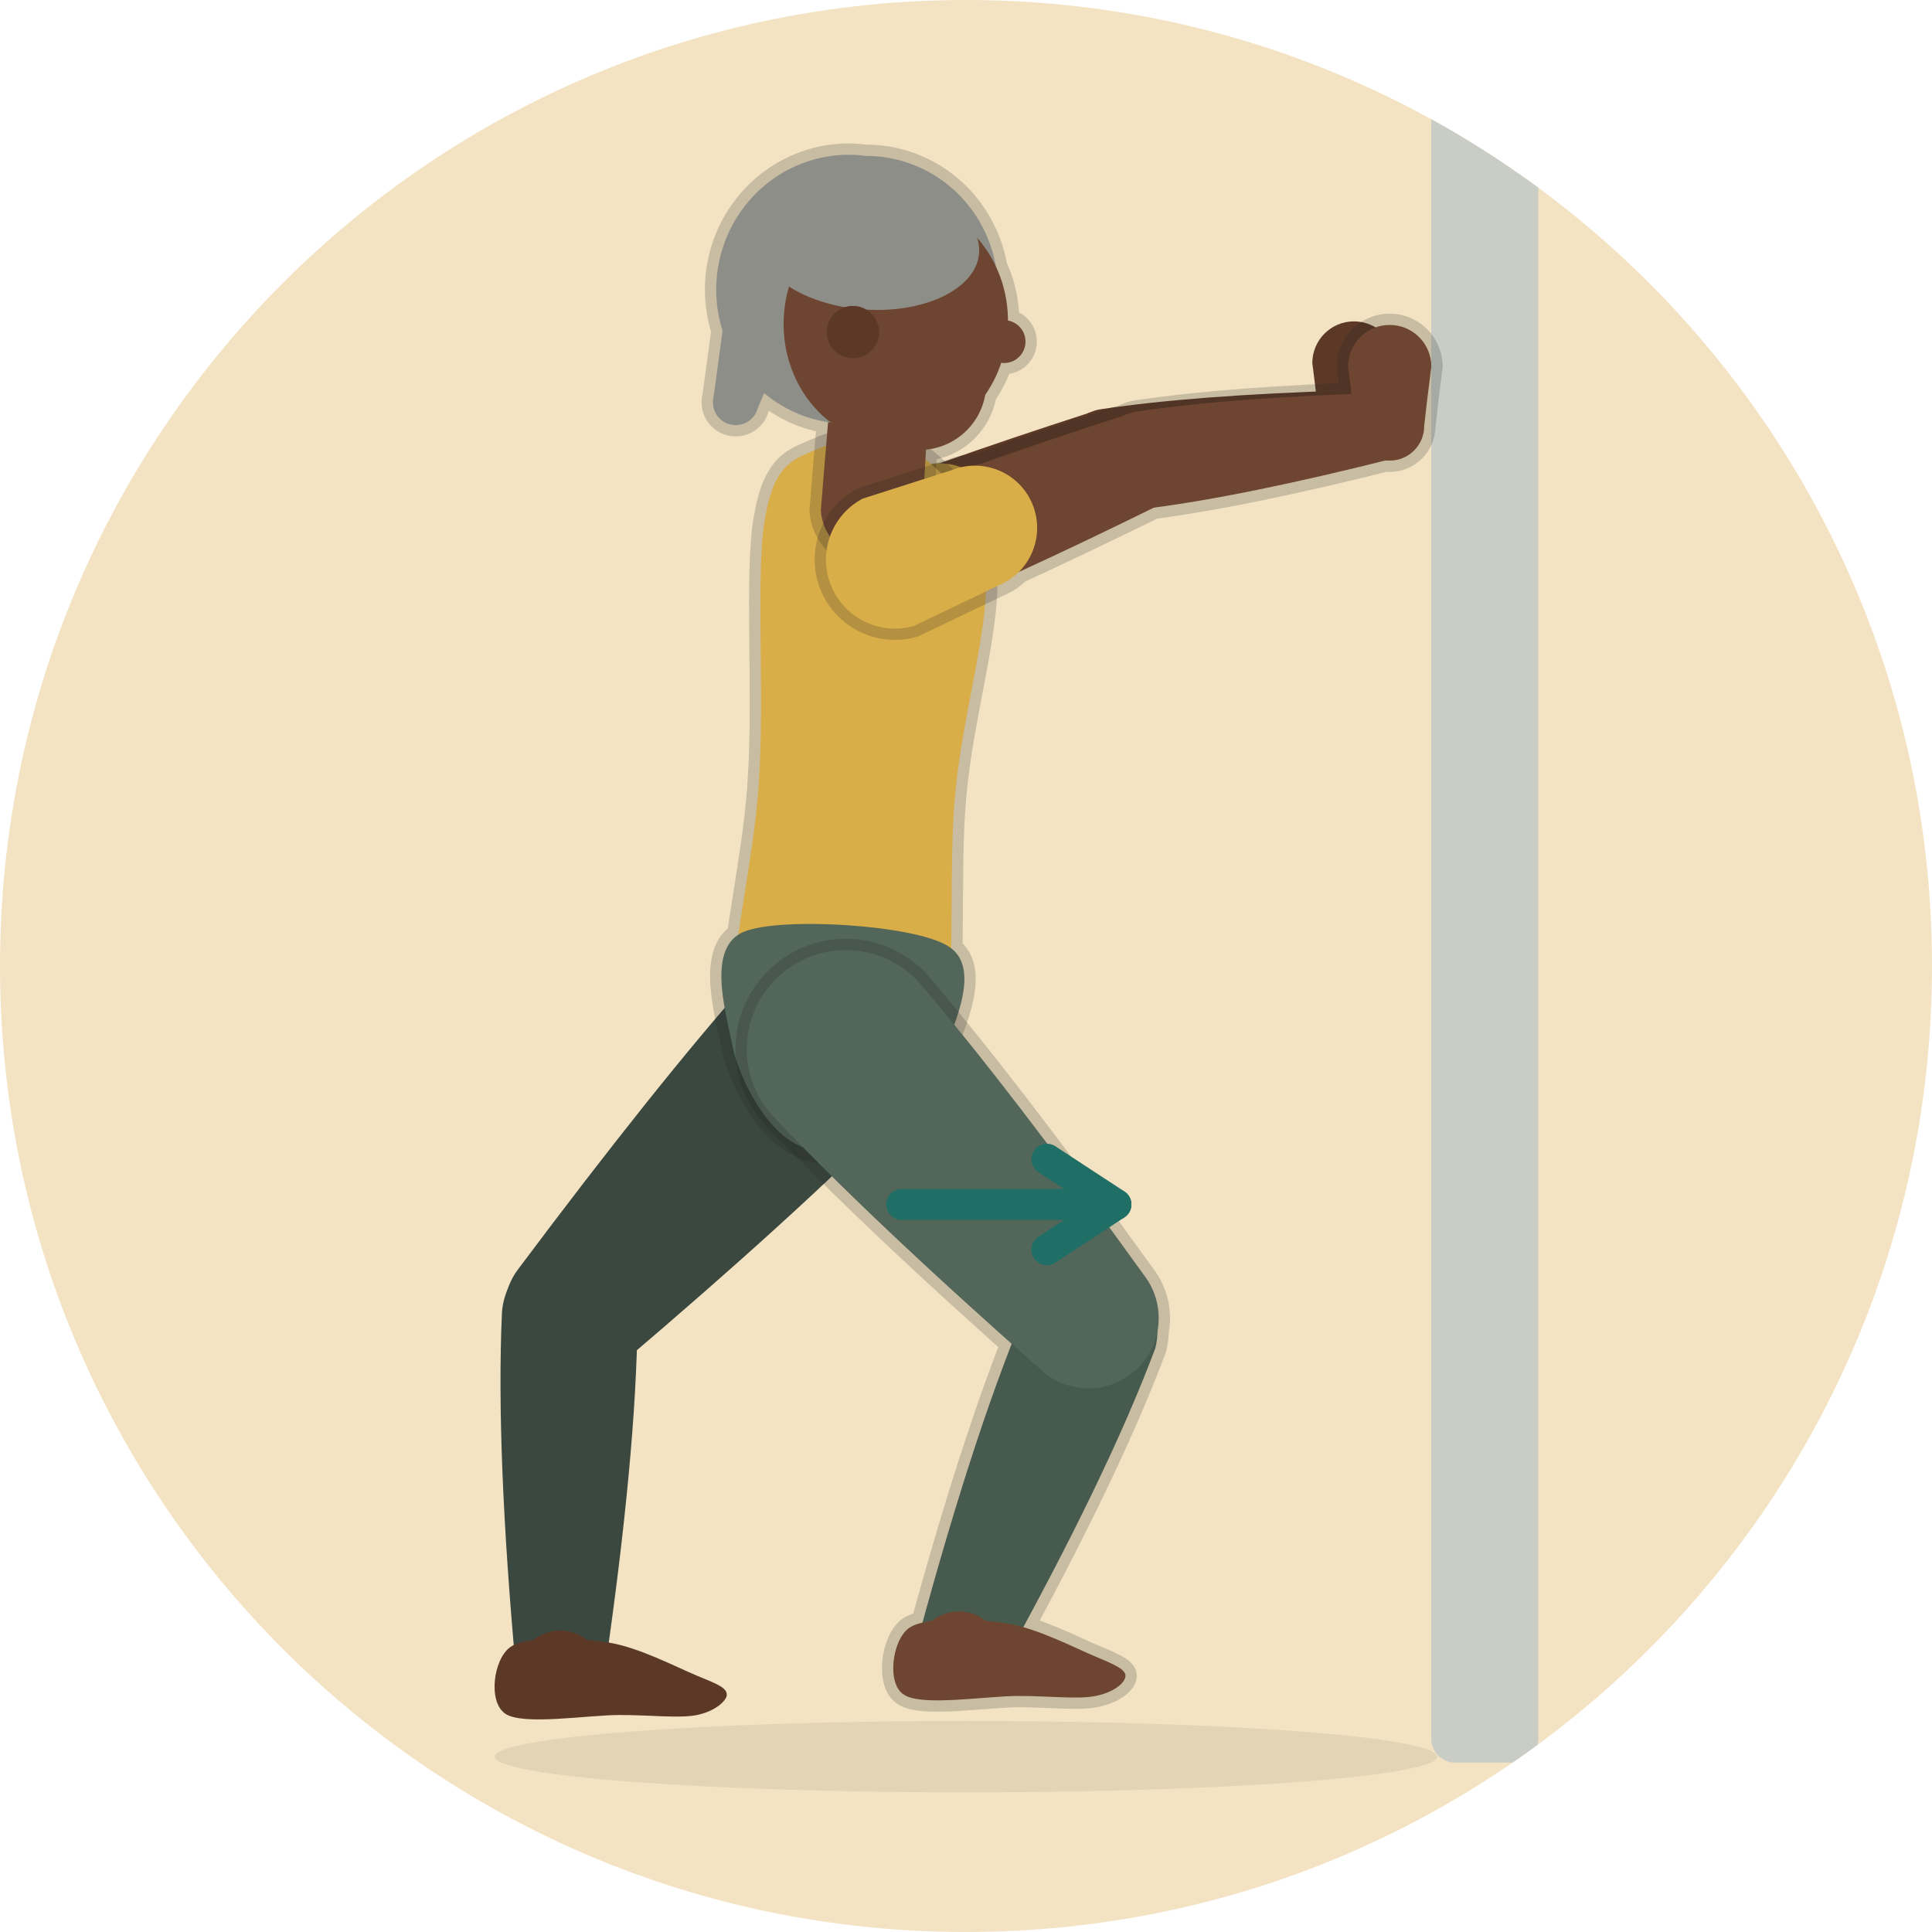
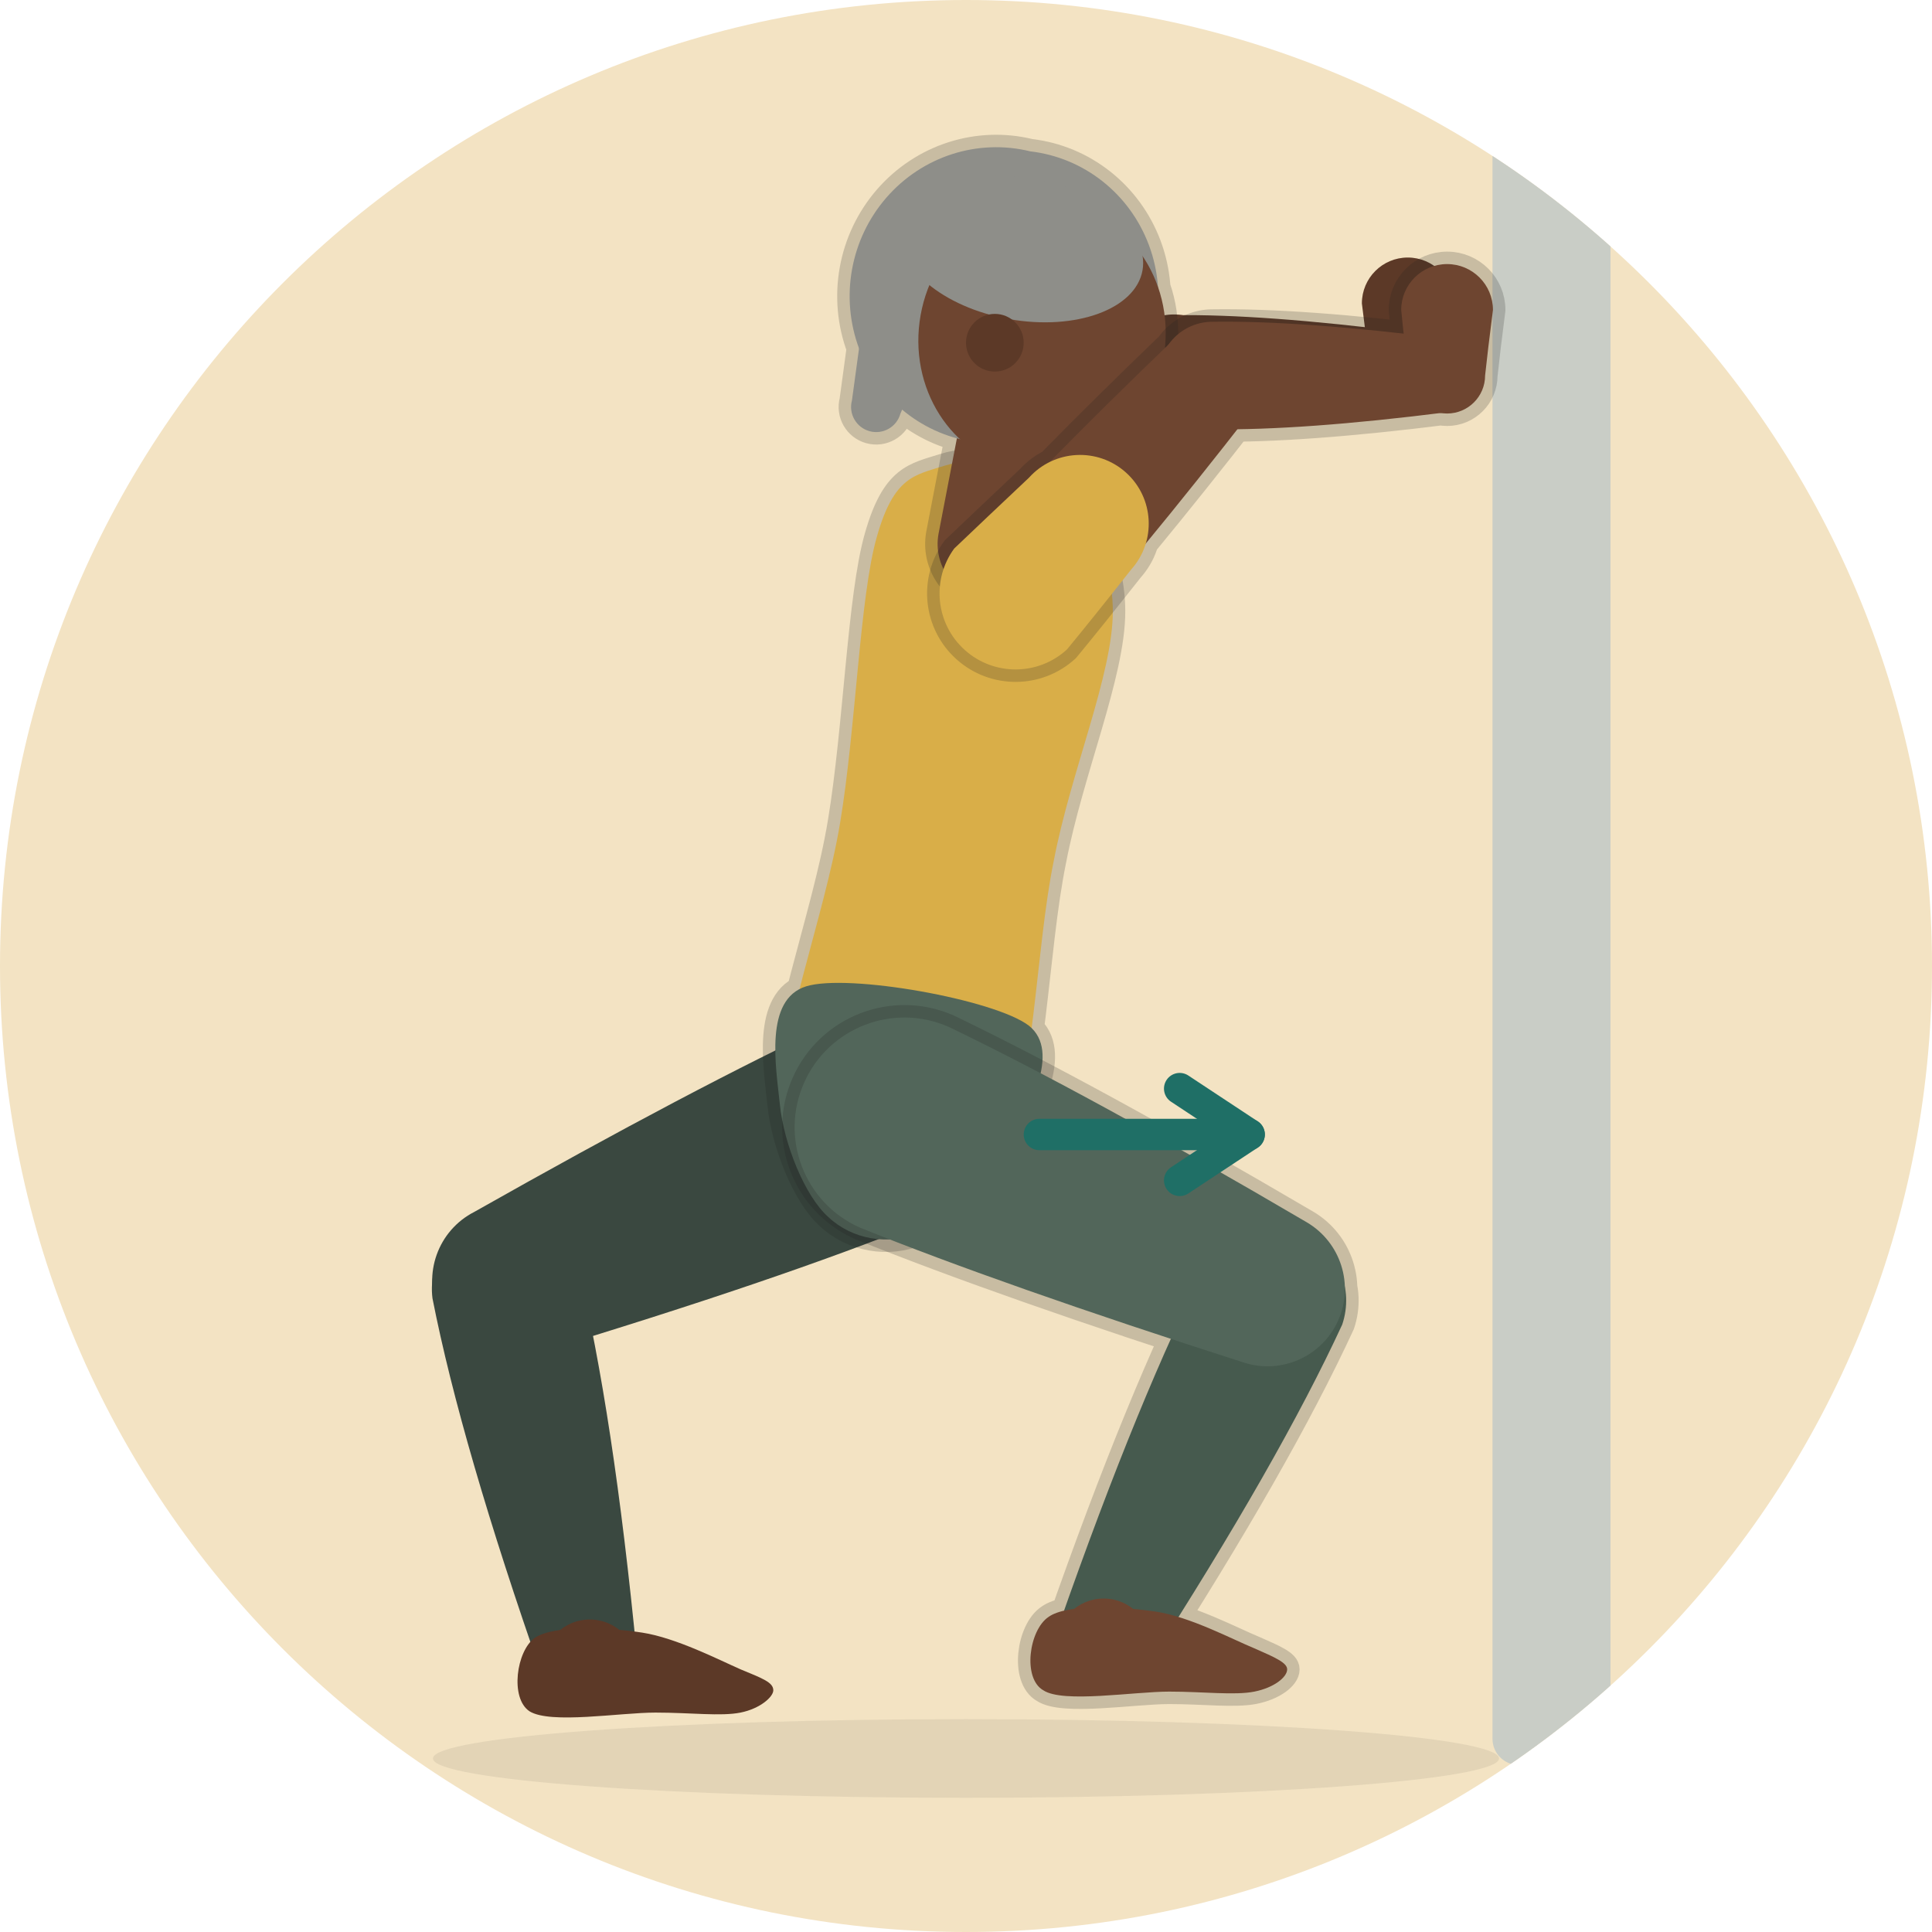
<svg xmlns="http://www.w3.org/2000/svg" viewBox="0 0 200 200" width="400" height="400" role="img" aria-label="Standing figure in profile facing a wall with the front knee bent forward to touch it and hands on the wall.">
  <circle cx="100" cy="100" r="100" fill="#F3E3C3" />
  <clipPath id="c1ibwm53">
    <circle cx="100" cy="100" r="100" />
  </clipPath>
  <g clip-path="url(#c1ibwm53)">
-     <g transform="translate(100.0 180.0) scale(1.232)">
-       <ellipse cx="0" cy="1.5" rx="39.592" ry="3" fill="#20211F" opacity="0.08" />
-       <rect x="39.092" y="-176" width="9" height="178" rx="2" fill="#C9CDC6" />
+     <g transform="translate(100.0 180.0) scale(1.357)">
+       <ellipse cx="0" cy="1.5" rx="40.664" ry="3" fill="#20211F" opacity="0.08" />
+       <rect x="40.164" y="-176" width="9" height="178" rx="2" fill="#C9CDC6" />
      <g>
-         <path d="M-7.6 -94.4Q0.5 -97.6 13.3 -103.9A4.1 4.1 0 0 0 10.3 -111.4Q-3.3 -107.0 -11.4 -103.7A5.0 5.0 0 0 0 -7.6 -94.4Z" fill="#5C3927" />
-         <path d="M-7.4 -93.7Q-4.7 -95.0 -0.3 -97.1A5.2 5.2 0 0 0 -4.2 -106.8Q-8.9 -105.3 -11.7 -104.4A5.8 5.8 0 0 0 -7.4 -93.7Z" fill="#C29A3C" />
-         <path d="M12.4 -103.6Q20.3 -104.6 33.0 -107.8A2.8 2.8 0 0 0 32.2 -113.3Q19.1 -112.9 11.2 -111.7A4.1 4.1 0 0 0 12.4 -103.6Z" fill="#5C3927" />
-         <path d="M35.5 -110.6Q35.7 -112.5 36.1 -115.6A3.5 3.5 0 0 0 29.1 -115.6Q29.5 -112.5 29.7 -110.6A2.9 2.9 0 0 0 35.5 -110.6Z" fill="#5C3927" />
+         <path d="M4.2 -84.1Q10.1 -90.5 18.9 -101.8A4.1 4.1 0 0 0 12.8 -107.3Q2.6 -97.3 -3.3 -90.8A5.0 5.0 0 0 0 4.2 -84.1Z" fill="#5C3927" />
+         <path d="M4.8 -83.6Q6.6 -85.9 9.6 -89.7A5.2 5.2 0 0 0 1.8 -96.8Q-1.7 -93.4 -3.8 -91.3A5.8 5.8 0 0 0 4.8 -83.6Z" fill="#C29A3C" />
+         <path d="M15.9 -100.5Q22.6 -100.3 33.7 -101.7A2.8 2.8 0 0 0 33.7 -107.3Q22.6 -108.7 15.9 -108.6A4.1 4.1 0 0 0 15.9 -100.5Z" fill="#5C3927" />
+         <path d="M36.6 -104.5Q36.8 -106.4 37.2 -109.5A3.5 3.5 0 0 0 30.2 -109.5Q30.6 -106.4 30.8 -104.5A2.9 2.9 0 0 0 36.6 -104.5Z" fill="#5C3927" />
      </g>
      <g>
-         <path d="M-39.0 -35.6Q-39.5 -24.2 -37.8 -5.6A3.7 3.7 0 0 0 -30.4 -5.4Q-27.7 -23.9 -27.6 -35.3A5.7 5.7 0 0 0 -39.0 -35.6Z" fill="#3A4840" />
-         <path d="M-18.2 -63.8Q-26.0 -55.0 -37.6 -39.5A5.9 5.9 0 0 0 -29.0 -31.5Q-14.3 -44.0 -6.0 -52.4A8.3 8.3 0 0 0 -18.2 -63.8Z" fill="#3A4840" />
-         <path d="M-34.1 -1.9A3.6 3.6 0.0 1 0 -34.1 -9.1A3.6 3.6 0.0 1 0 -34.1 -1.9Z" fill="#5C3927" />
-         <path d="M-38.3 -7.7C-39.7 -6.7 -40.2 -3.1 -38.7 -2.1C-37.2 -1.1 -31.8 -2.0 -29.1 -2.0C-26.4 -2.0 -24.1 -1.7 -22.6 -2.0C-21.1 -2.3 -20.1 -3.2 -20.1 -3.7C-20.1 -4.3 -20.9 -4.6 -22.6 -5.3C-24.3 -6.0 -27.5 -7.7 -30.1 -8.1C-32.7 -8.5 -36.9 -8.7 -38.3 -7.7Z" fill="#5C3927" />
+         <path d="M-40.7 -33.6Q-38.5 -22.4 -32.3 -4.7A3.7 3.7 0 0 0 -25.1 -6.3Q-26.9 -24.9 -29.6 -36.0A5.7 5.7 0 0 0 -40.7 -33.6Z" fill="#3A4840" />
+         <path d="M-10.0 -54.7Q-20.7 -49.7 -37.5 -40.2A5.9 5.9 0 0 0 -32.8 -29.4Q-14.3 -35.0 -3.4 -39.4A8.3 8.3 0 0 0 -10.0 -54.7Z" fill="#3A4840" />
+         <path d="M-28.7 -1.9A3.6 3.6 0.0 1 0 -28.7 -9.1A3.6 3.6 0.0 1 0 -28.7 -1.9Z" fill="#5C3927" />
+         <path d="M-32.9 -7.7C-34.3 -6.7 -34.8 -3.1 -33.3 -2.1C-31.7 -1.1 -26.4 -2.0 -23.7 -2.0C-21.0 -2.0 -18.7 -1.7 -17.2 -2.0C-15.7 -2.3 -14.7 -3.2 -14.7 -3.7C-14.7 -4.3 -15.5 -4.6 -17.2 -5.3C-18.8 -6.0 -22.1 -7.7 -24.7 -8.1C-27.3 -8.5 -31.4 -8.7 -32.9 -7.7Z" fill="#5C3927" />
      </g>
      <g>
-         <path d="M-19.5 -58.6C-20.5 -63.4 -17.8 -73.2 -17.4 -80.5C-16.9 -87.8 -17.7 -97.9 -16.9 -102.5C-16.1 -107.2 -14.5 -107.5 -12.4 -108.4C-10.3 -109.4 -6.5 -109.7 -4.2 -108.1C-1.8 -106.4 1.1 -103.5 1.6 -98.7C2.2 -94.0 -0.3 -86.3 -0.9 -79.4C-1.6 -72.5 -0.6 -62.0 -2.3 -57.4C-4.1 -52.8 -8.7 -51.3 -11.5 -51.5C-14.4 -51.7 -18.6 -53.8 -19.5 -58.6ZM-19.7 -58.6C-20.3 -61.5 -21.7 -66.5 -18.7 -67.8C-15.6 -69.1 -4.3 -68.4 -1.5 -66.6C1.3 -64.9 -0.9 -60.2 -2.0 -57.4C-3.1 -54.6 -6.0 -51.1 -8.1 -50.0C-10.3 -48.8 -13.2 -49.0 -15.1 -50.5C-17.1 -51.9 -19.2 -55.7 -19.7 -58.6Z" fill="#1E1F1D" stroke="#1E1F1D" stroke-width="1.9" stroke-linejoin="round" opacity="0.2" />
-         <path d="M-19.5 -58.6C-20.5 -63.4 -17.8 -73.2 -17.4 -80.5C-16.9 -87.8 -17.7 -97.9 -16.9 -102.5C-16.1 -107.2 -14.5 -107.5 -12.4 -108.4C-10.3 -109.4 -6.5 -109.7 -4.2 -108.1C-1.8 -106.4 1.1 -103.5 1.6 -98.7C2.2 -94.0 -0.3 -86.3 -0.9 -79.4C-1.6 -72.5 -0.6 -62.0 -2.3 -57.4C-4.1 -52.8 -8.7 -51.3 -11.5 -51.5C-14.4 -51.7 -18.6 -53.8 -19.5 -58.6Z" fill="#D9AE48" />
-         <path d="M-19.7 -58.6C-20.3 -61.5 -21.7 -66.5 -18.7 -67.8C-15.6 -69.1 -4.3 -68.4 -1.5 -66.6C1.3 -64.9 -0.9 -60.2 -2.0 -57.4C-3.1 -54.6 -6.0 -51.1 -8.1 -50.0C-10.3 -48.8 -13.2 -49.0 -15.1 -50.5C-17.1 -51.9 -19.2 -55.7 -19.7 -58.6Z" fill="#52665A" />
+         <path d="M-14.0 -48.3C-14.5 -53.2 -10.8 -62.6 -9.6 -69.9C-8.4 -77.1 -8.1 -87.2 -6.8 -91.7C-5.5 -96.3 -3.9 -96.4 -1.7 -97.1C0.5 -97.8 4.3 -97.7 6.4 -95.9C8.6 -94.0 11.2 -90.8 11.2 -86.0C11.2 -81.2 8.0 -73.8 6.7 -67.0C5.3 -60.2 5.2 -49.7 2.9 -45.3C0.7 -40.9 -4.0 -39.9 -6.8 -40.4C-9.6 -40.9 -13.6 -43.4 -14.0 -48.3ZM-14.2 -48.4C-14.5 -51.3 -15.4 -56.4 -12.2 -57.4C-9.0 -58.4 2.2 -56.4 4.8 -54.4C7.3 -52.4 4.7 -47.9 3.3 -45.3C1.9 -42.6 -1.3 -39.5 -3.6 -38.6C-5.9 -37.6 -8.7 -38.1 -10.5 -39.8C-12.3 -41.4 -13.9 -45.4 -14.2 -48.4Z" fill="#1E1F1D" stroke="#1E1F1D" stroke-width="1.9" stroke-linejoin="round" opacity="0.2" />
+         <path d="M-14.0 -48.3C-14.5 -53.2 -10.8 -62.6 -9.6 -69.9C-8.4 -77.1 -8.1 -87.2 -6.8 -91.7C-5.5 -96.3 -3.9 -96.4 -1.7 -97.1C0.5 -97.8 4.3 -97.7 6.4 -95.9C8.6 -94.0 11.2 -90.8 11.2 -86.0C11.2 -81.2 8.0 -73.8 6.7 -67.0C5.3 -60.2 5.2 -49.7 2.9 -45.3C0.7 -40.9 -4.0 -39.9 -6.8 -40.4C-9.6 -40.9 -13.6 -43.4 -14.0 -48.3Z" fill="#D9AE48" />
+         <path d="M-14.2 -48.4C-14.5 -51.3 -15.4 -56.4 -12.2 -57.4C-9.0 -58.4 2.2 -56.4 4.8 -54.4C7.3 -52.4 4.7 -47.9 3.3 -45.3C1.9 -42.6 -1.3 -39.5 -3.6 -38.6C-5.9 -37.6 -8.7 -38.1 -10.5 -39.8C-12.3 -41.4 -13.9 -45.4 -14.2 -48.4Z" fill="#52665A" />
      </g>
      <g>
-         <path d="M-3.7 -102.6Q-3.3 -108.9 -2.8 -119.1A4.0 4.0 0 0 0 -10.8 -119.7Q-11.7 -109.5 -12.2 -103.2A4.3 4.3 0 0 0 -3.7 -102.6ZM-19.4 -126.0Q-20.1 -121.0 -21.2 -112.8A1.9 1.9 0 0 0 -17.5 -111.8Q-14.3 -119.4 -12.3 -124.0A3.7 3.7 0 0 0 -19.4 -126.0ZM-9.9 -110.5A11.1 11.3 4.0 1 0 -8.4 -133.0A11.1 11.3 4.0 1 0 -9.9 -110.5ZM-6.6 -108.8A9.4 10.2 4.0 1 0 -5.2 -129.2A9.4 10.2 4.0 1 0 -6.6 -108.8ZM-3.9 -108.3A5.6 5.6 0.0 1 0 -3.9 -119.5A5.6 5.6 0.0 1 0 -3.9 -108.3ZM3.2 -115.6A1.8 1.8 0.0 1 0 3.2 -119.2A1.8 1.8 0.0 1 0 3.2 -115.6ZM-8.6 -120.1A9.3 5.4 4.0 1 0 -7.8 -130.9A9.3 5.4 4.0 1 0 -8.6 -120.1ZM-9.5 -116.0A2.2 2.2 0.0 1 0 -9.5 -120.4A2.2 2.2 0.0 1 0 -9.5 -116.0Z" fill="#1E1F1D" stroke="#1E1F1D" stroke-width="1.9" stroke-linejoin="round" opacity="0.2" />
-         <path d="M-3.7 -102.6Q-3.3 -108.9 -2.8 -119.1A4.0 4.0 0 0 0 -10.8 -119.7Q-11.7 -109.5 -12.2 -103.2A4.3 4.3 0 0 0 -3.7 -102.6Z" fill="#6E4530" />
-         <path d="M-19.4 -126.0Q-20.1 -121.0 -21.2 -112.8A1.9 1.9 0 0 0 -17.5 -111.8Q-14.3 -119.4 -12.3 -124.0A3.7 3.7 0 0 0 -19.4 -126.0Z" fill="#8E8E89" />
-         <path d="M-9.9 -110.5A11.1 11.3 4.0 1 0 -8.4 -133.0A11.1 11.3 4.0 1 0 -9.9 -110.5Z" fill="#8E8E89" />
-         <path d="M-6.6 -108.8A9.4 10.2 4.0 1 0 -5.2 -129.2A9.4 10.2 4.0 1 0 -6.6 -108.8Z" fill="#6E4530" />
-         <path d="M-3.9 -108.3A5.6 5.6 0.0 1 0 -3.9 -119.5A5.6 5.6 0.0 1 0 -3.9 -108.3Z" fill="#6E4530" />
-         <path d="M3.2 -115.6A1.8 1.8 0.0 1 0 3.2 -119.2A1.8 1.8 0.0 1 0 3.2 -115.6Z" fill="#6E4530" />
-         <path d="M-8.6 -120.1A9.3 5.4 4.0 1 0 -7.8 -130.9A9.3 5.4 4.0 1 0 -8.6 -120.1Z" fill="#8E8E89" />
-         <path d="M-9.5 -116.0A2.2 2.2 0.0 1 0 -9.5 -120.4A2.2 2.2 0.0 1 0 -9.5 -116.0Z" fill="#5C3927" />
+         <path d="M6.4 -90.4Q7.3 -96.6 8.9 -106.7A4.0 4.0 0 0 0 1.0 -108.1Q-0.9 -98.1 -2.1 -91.9A4.3 4.3 0 0 0 6.4 -90.4ZM-7.0 -115.0Q-7.6 -110.1 -8.7 -102.1A1.9 1.9 0 0 0 -5.0 -101.1Q-1.8 -108.5 0.2 -113.0A3.7 3.7 0 0 0 -7.0 -115.0ZM0.9 -98.9A11.1 11.3 10.0 1 0 4.9 -121.1A11.1 11.3 10.0 1 0 0.9 -98.9ZM4.0 -96.9A9.4 10.2 10.0 1 0 7.6 -117.0A9.4 10.2 10.0 1 0 4.0 -96.9ZM7.3 -96.0A5.6 5.6 0.0 1 0 7.3 -107.2A5.6 5.6 0.0 1 0 7.3 -96.0ZM14.7 -102.6A1.8 1.8 0.0 1 0 14.7 -106.2A1.8 1.8 0.0 1 0 14.7 -102.6ZM3.3 -108.3A9.3 5.4 10.0 1 0 5.2 -119.0A9.3 5.4 10.0 1 0 3.3 -108.3ZM2.2 -104.3A2.2 2.2 0.0 1 0 2.2 -108.7A2.2 2.2 0.0 1 0 2.2 -104.3Z" fill="#1E1F1D" stroke="#1E1F1D" stroke-width="1.9" stroke-linejoin="round" opacity="0.2" />
+         <path d="M6.4 -90.4Q7.3 -96.6 8.9 -106.7A4.0 4.0 0 0 0 1.0 -108.1Q-0.9 -98.1 -2.1 -91.9A4.3 4.3 0 0 0 6.4 -90.4Z" fill="#6E4530" />
+         <path d="M-7.0 -115.0Q-7.6 -110.1 -8.7 -102.1A1.9 1.9 0 0 0 -5.0 -101.1Q-1.8 -108.5 0.2 -113.0A3.7 3.7 0 0 0 -7.0 -115.0Z" fill="#8E8E89" />
+         <path d="M0.9 -98.9A11.1 11.3 10.0 1 0 4.9 -121.1A11.1 11.3 10.0 1 0 0.9 -98.9Z" fill="#8E8E89" />
+         <path d="M4.0 -96.9A9.4 10.2 10.0 1 0 7.6 -117.0A9.4 10.2 10.0 1 0 4.0 -96.9Z" fill="#6E4530" />
+         <path d="M7.3 -96.0A5.6 5.6 0.0 1 0 7.3 -107.2A5.6 5.6 0.0 1 0 7.3 -96.0Z" fill="#6E4530" />
+         <path d="M14.7 -102.6A1.8 1.8 0.0 1 0 14.7 -106.2A1.8 1.8 0.0 1 0 14.7 -102.6Z" fill="#6E4530" />
+         <path d="M3.3 -108.3A9.3 5.4 10.0 1 0 5.2 -119.0A9.3 5.4 10.0 1 0 3.3 -108.3Z" fill="#8E8E89" />
+         <path d="M2.2 -104.3A2.2 2.2 0.0 1 0 2.2 -108.7A2.2 2.2 0.0 1 0 2.2 -104.3Z" fill="#5C3927" />
      </g>
      <g>
-         <path d="M5.4 -37.0Q0.9 -26.6 -4.0 -8.5A3.7 3.7 0 0 0 2.8 -5.7Q11.9 -22.1 15.9 -32.8A5.7 5.7 0 0 0 5.4 -37.0ZM-16.3 -52.4Q-8.2 -43.8 6.3 -31.0A5.9 5.9 0 0 0 15.0 -38.9Q3.7 -54.6 -3.9 -63.5A8.3 8.3 0 0 0 -16.3 -52.4ZM-0.6 -3.5A3.6 3.6 0.0 1 0 -0.6 -10.7A3.6 3.6 0.0 1 0 -0.6 -3.5ZM-4.8 -9.3C-6.2 -8.3 -6.7 -4.6 -5.2 -3.7C-3.7 -2.7 1.7 -3.6 4.4 -3.6C7.1 -3.6 9.4 -3.3 10.9 -3.6C12.4 -3.9 13.4 -4.7 13.4 -5.3C13.4 -5.8 12.6 -6.2 10.9 -6.9C9.2 -7.6 6.0 -9.3 3.4 -9.7C0.8 -10.1 -3.4 -10.3 -4.8 -9.3Z" fill="#1E1F1D" stroke="#1E1F1D" stroke-width="1.9" stroke-linejoin="round" opacity="0.2" />
-         <path d="M5.4 -37.0Q0.9 -26.6 -4.0 -8.5A3.7 3.7 0 0 0 2.8 -5.7Q11.9 -22.1 15.9 -32.8A5.7 5.7 0 0 0 5.4 -37.0Z" fill="#465A4E" />
-         <path d="M-16.3 -52.4Q-8.2 -43.8 6.3 -31.0A5.9 5.9 0 0 0 15.0 -38.9Q3.7 -54.6 -3.9 -63.5A8.3 8.3 0 0 0 -16.3 -52.4Z" fill="#52665A" />
-         <path d="M-0.6 -3.5A3.6 3.6 0.0 1 0 -0.6 -10.7A3.6 3.6 0.0 1 0 -0.6 -3.5Z" fill="#6E4530" />
-         <path d="M-4.8 -9.3C-6.2 -8.3 -6.7 -4.6 -5.2 -3.7C-3.7 -2.7 1.7 -3.6 4.4 -3.6C7.1 -3.6 9.4 -3.3 10.9 -3.6C12.4 -3.9 13.4 -4.7 13.4 -5.3C13.4 -5.8 12.6 -6.2 10.9 -6.9C9.2 -7.6 6.0 -9.3 3.4 -9.7C0.8 -10.1 -3.4 -10.3 -4.8 -9.3Z" fill="#6E4530" />
+         <path d="M18.5 -36.5Q13.3 -26.4 7.1 -8.7A3.7 3.7 0 0 0 13.8 -5.5Q23.9 -21.2 28.7 -31.6A5.7 5.7 0 0 0 18.5 -36.5ZM-8.1 -39.0Q2.8 -34.6 21.2 -28.7A5.9 5.9 0 0 0 26.0 -39.4Q9.3 -49.2 -1.3 -54.3A8.3 8.3 0 0 0 -8.1 -39.0ZM10.5 -3.5A3.6 3.6 0.0 1 0 10.5 -10.7A3.6 3.6 0.0 1 0 10.5 -3.5ZM6.3 -9.3C4.8 -8.3 4.3 -4.6 5.9 -3.7C7.4 -2.7 12.8 -3.6 15.5 -3.6C18.1 -3.6 20.5 -3.3 22.0 -3.6C23.5 -3.9 24.5 -4.7 24.5 -5.3C24.5 -5.8 23.6 -6.2 22.0 -6.9C20.3 -7.6 17.1 -9.3 14.5 -9.7C11.8 -10.1 7.7 -10.3 6.3 -9.3Z" fill="#1E1F1D" stroke="#1E1F1D" stroke-width="1.9" stroke-linejoin="round" opacity="0.2" />
+         <path d="M18.5 -36.5Q13.3 -26.4 7.1 -8.7A3.7 3.7 0 0 0 13.8 -5.5Q23.9 -21.2 28.7 -31.6A5.7 5.7 0 0 0 18.5 -36.5Z" fill="#465A4E" />
+         <path d="M-8.1 -39.0Q2.8 -34.6 21.2 -28.7A5.9 5.9 0 0 0 26.0 -39.4Q9.3 -49.2 -1.3 -54.3A8.3 8.3 0 0 0 -8.1 -39.0Z" fill="#52665A" />
+         <path d="M10.5 -3.5A3.6 3.6 0.0 1 0 10.5 -10.7A3.6 3.6 0.0 1 0 10.5 -3.5Z" fill="#6E4530" />
+         <path d="M6.3 -9.3C4.8 -8.3 4.3 -4.6 5.9 -3.7C7.4 -2.7 12.8 -3.6 15.5 -3.6C18.1 -3.6 20.5 -3.3 22.0 -3.6C23.5 -3.9 24.5 -4.7 24.5 -5.3C24.5 -5.8 23.6 -6.2 22.0 -6.9C20.3 -7.6 17.1 -9.3 14.5 -9.7C11.8 -10.1 7.7 -10.3 6.3 -9.3Z" fill="#6E4530" />
      </g>
      <g>
-         <path d="M-4.6 -94.1Q3.5 -97.4 16.3 -103.7A4.1 4.1 0 0 0 13.3 -111.2Q-0.3 -106.8 -8.4 -103.5A5.0 5.0 0 0 0 -4.6 -94.1ZM-4.4 -93.5Q-1.7 -94.8 2.7 -96.9A5.2 5.2 0 0 0 -1.2 -106.6Q-5.9 -105.1 -8.7 -104.2A5.8 5.8 0 0 0 -4.4 -93.5ZM15.4 -103.4Q23.3 -104.4 36.0 -107.6A2.8 2.8 0 0 0 35.2 -113.1Q22.1 -112.7 14.2 -111.5A4.1 4.1 0 0 0 15.4 -103.4ZM38.5 -110.3Q38.7 -112.2 39.1 -115.3A3.5 3.5 0 0 0 32.1 -115.3Q32.5 -112.2 32.7 -110.3A2.9 2.9 0 0 0 38.5 -110.3Z" fill="#1E1F1D" stroke="#1E1F1D" stroke-width="1.9" stroke-linejoin="round" opacity="0.2" />
-         <path d="M-4.6 -94.1Q3.5 -97.4 16.3 -103.7A4.1 4.1 0 0 0 13.3 -111.2Q-0.3 -106.8 -8.4 -103.5A5.0 5.0 0 0 0 -4.6 -94.1Z" fill="#6E4530" />
-         <path d="M-4.4 -93.5Q-1.7 -94.8 2.7 -96.9A5.2 5.2 0 0 0 -1.2 -106.6Q-5.9 -105.1 -8.7 -104.2A5.8 5.8 0 0 0 -4.4 -93.5Z" fill="#D9AE48" />
-         <path d="M15.4 -103.4Q23.3 -104.4 36.0 -107.6A2.8 2.8 0 0 0 35.2 -113.1Q22.1 -112.7 14.2 -111.5A4.1 4.1 0 0 0 15.4 -103.4Z" fill="#6E4530" />
-         <path d="M38.5 -110.3Q38.7 -112.2 39.1 -115.3A3.5 3.5 0 0 0 32.1 -115.3Q32.5 -112.2 32.7 -110.3A2.9 2.9 0 0 0 38.5 -110.3Z" fill="#6E4530" />
+         <path d="M7.2 -83.6Q13.0 -90.0 21.8 -101.3A4.1 4.1 0 0 0 15.8 -106.7Q5.5 -96.8 -0.3 -90.3A5.0 5.0 0 0 0 7.2 -83.6ZM7.7 -83.1Q9.6 -85.4 12.6 -89.2A5.2 5.2 0 0 0 4.8 -96.2Q1.3 -92.9 -0.9 -90.8A5.8 5.8 0 0 0 7.7 -83.1ZM18.8 -99.9Q25.6 -99.8 36.7 -101.2A2.8 2.8 0 0 0 36.7 -106.8Q25.6 -108.2 18.8 -108.1A4.1 4.1 0 0 0 18.8 -99.9ZM39.6 -104.0Q39.8 -105.9 40.2 -109.0A3.5 3.5 0 0 0 33.2 -109.0Q33.5 -105.9 33.8 -104.0A2.9 2.9 0 0 0 39.6 -104.0Z" fill="#1E1F1D" stroke="#1E1F1D" stroke-width="1.9" stroke-linejoin="round" opacity="0.2" />
+         <path d="M7.2 -83.6Q13.0 -90.0 21.8 -101.3A4.1 4.1 0 0 0 15.8 -106.7Q5.5 -96.8 -0.3 -90.3A5.0 5.0 0 0 0 7.2 -83.6Z" fill="#6E4530" />
+         <path d="M7.7 -83.1Q9.6 -85.4 12.6 -89.2A5.2 5.2 0 0 0 4.8 -96.2Q1.3 -92.9 -0.9 -90.8A5.8 5.8 0 0 0 7.7 -83.1Z" fill="#D9AE48" />
+         <path d="M18.8 -99.9Q25.6 -99.8 36.7 -101.2A2.8 2.8 0 0 0 36.7 -106.8Q25.6 -108.2 18.8 -108.1A4.1 4.1 0 0 0 18.8 -99.9Z" fill="#6E4530" />
+         <path d="M39.6 -104.0Q39.8 -105.9 40.2 -109.0A3.5 3.5 0 0 0 33.2 -109.0Q33.5 -105.9 33.8 -104.0A2.9 2.9 0 0 0 39.6 -104.0Z" fill="#6E4530" />
      </g>
-       <g fill="none" stroke="#1F6F66" stroke-width="2.6" stroke-linecap="round" stroke-linejoin="round">
-         <path d="M-5.4 -44.9Q3.6 -44.9 12.6 -44.9" />
-         <path d="M6.8 -41.1L12.6 -44.9L6.8 -48.7" />
+       <g fill="none" stroke="#1F6F66" stroke-width="2.395" stroke-linecap="round" stroke-linejoin="round">
+         <path d="M5.6 -46.1Q13.6 -46.1 21.6 -46.1" />
+         <path d="M16.3 -42.6L21.6 -46.1L16.3 -49.6" />
      </g>
    </g>
  </g>
</svg>
